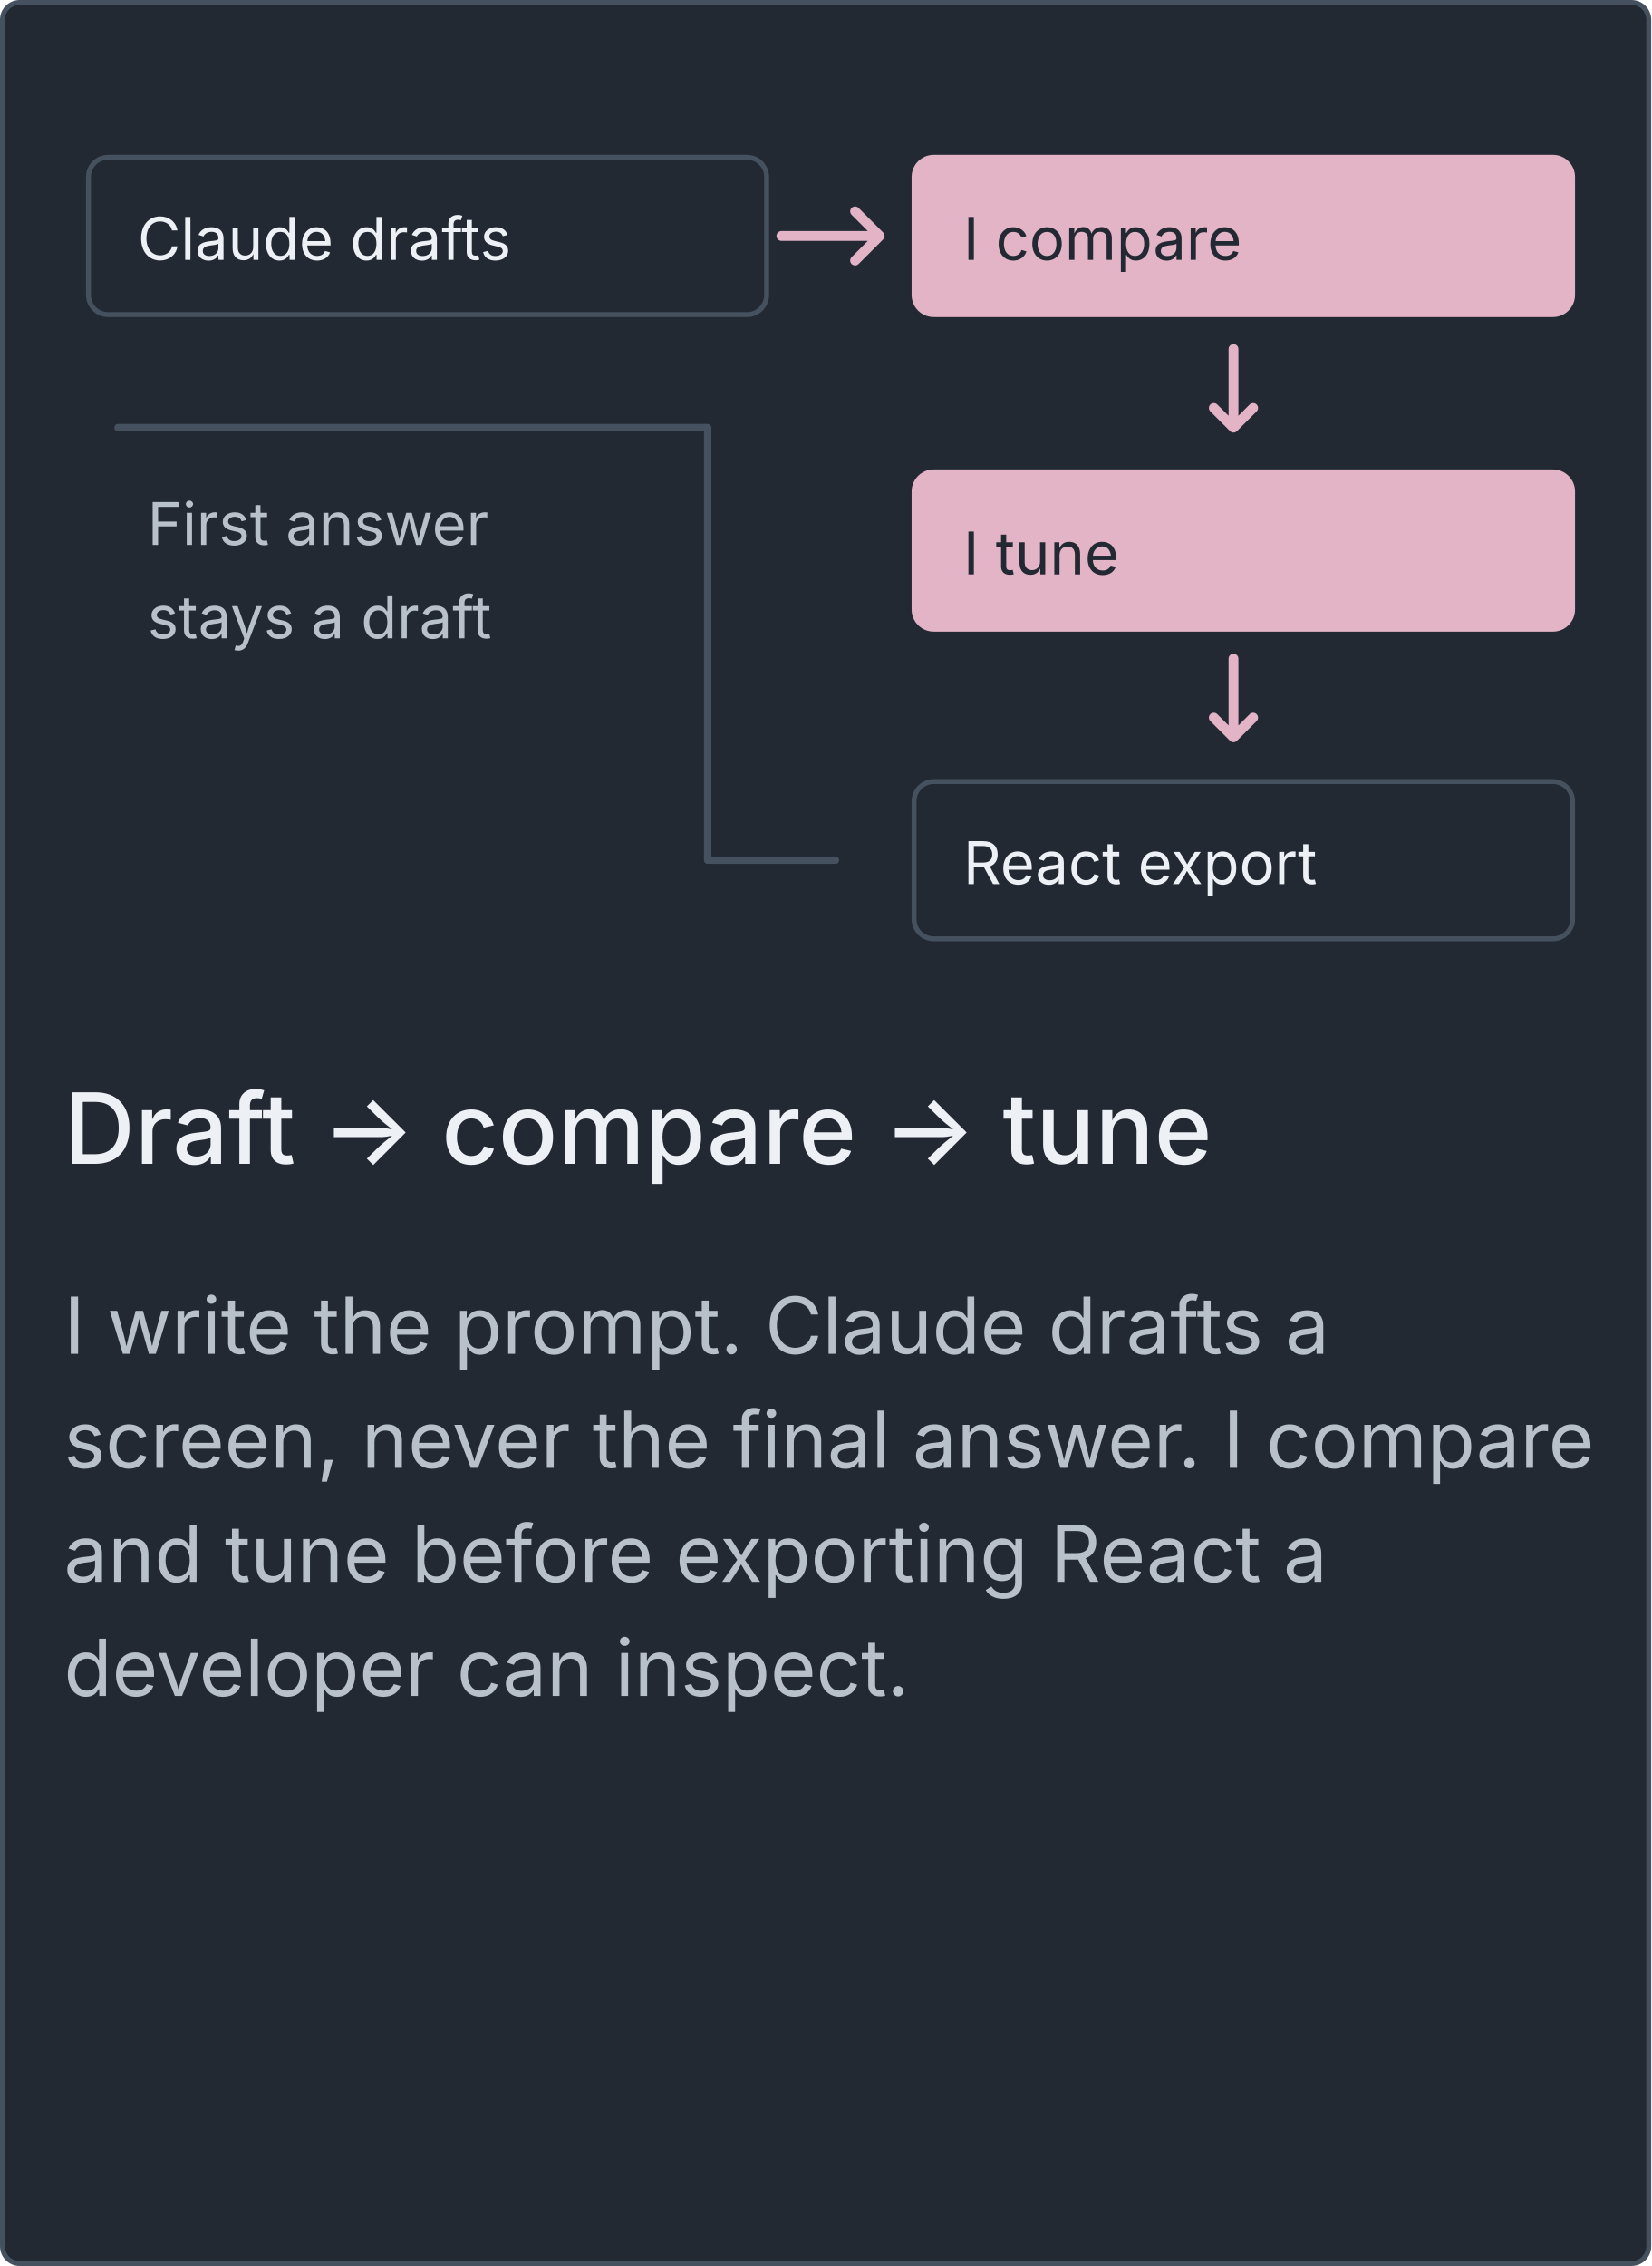
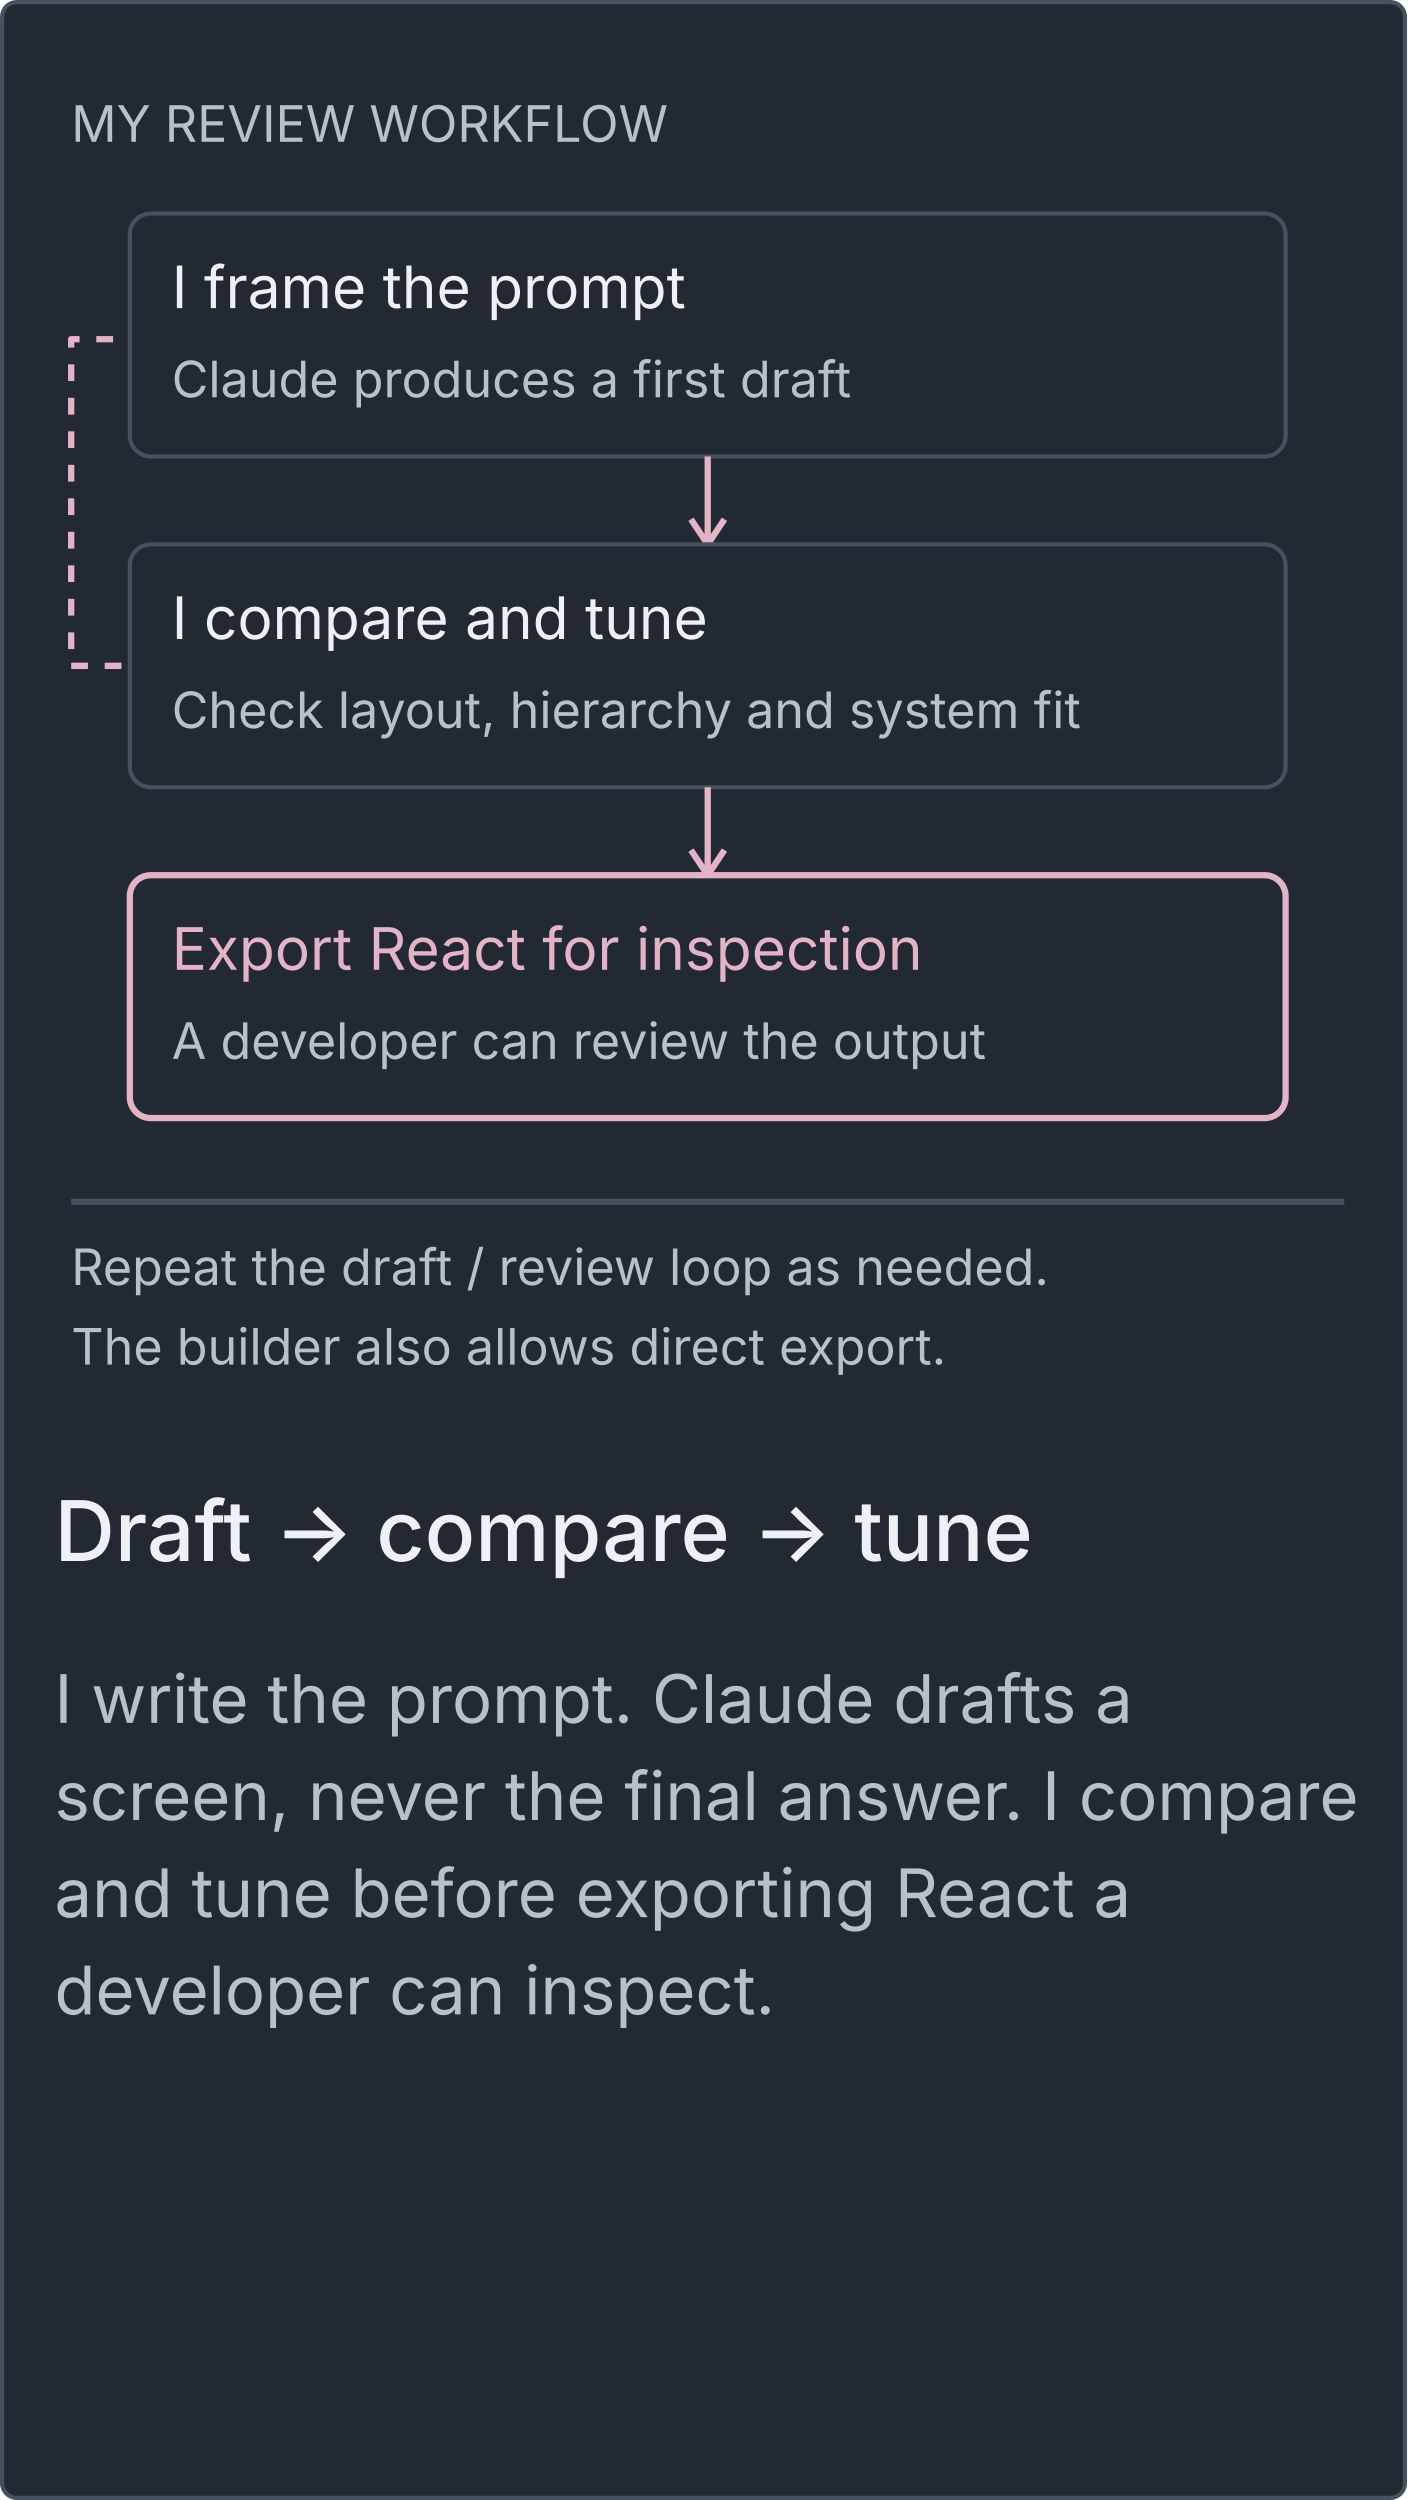
- <svg xmlns="http://www.w3.org/2000/svg" width="336" height="461" viewBox="0 0 336 461" fill="none">
-   <rect x="0.5" y="0.5" width="335" height="460" rx="3.5" fill="#222933" />
-   <rect x="0.5" y="0.5" width="335" height="460" rx="3.5" stroke="#46515F" />
-   <path d="M152 32H22C19.791 32 18 33.791 18 36V60C18 62.209 19.791 64 22 64H152C154.209 64 156 62.209 156 60V36C156 33.791 154.209 32 152 32Z" fill="#222933" stroke="#46515F" />
-   <text fill="#EDF0F4" style="white-space: pre" xml:space="preserve" font-family="Inter" font-size="12" letter-spacing="0em">
-     <tspan x="28" y="52.864">Claude drafts</tspan>
+ <svg xmlns="http://www.w3.org/2000/svg" width="336" height="597" viewBox="0 0 336 597" fill="none">
+   <rect x="0.5" y="0.5" width="335" height="596" rx="3.5" fill="#222933" />
+   <rect x="0.5" y="0.5" width="335" height="596" rx="3.5" stroke="#46515F" />
+   <text fill="#B8C0CA" style="white-space: pre" xml:space="preserve" font-family="Inter" font-size="12" letter-spacing="0em">
+     <tspan x="17" y="33.864">MY REVIEW WORKFLOW</tspan>
  </text>
-   <path d="M159 48H179M174 53L179 48L174 43" stroke="#E3B3C6" stroke-width="2" stroke-linecap="round" stroke-linejoin="round" />
-   <path d="M316 32H190C187.791 32 186 33.791 186 36V60C186 62.209 187.791 64 190 64H316C318.209 64 320 62.209 320 60V36C320 33.791 318.209 32 316 32Z" fill="#E3B3C6" stroke="#E3B3C6" />
-   <text fill="#222933" style="white-space: pre" xml:space="preserve" font-family="Inter" font-size="12" letter-spacing="0em">
-     <tspan x="196" y="52.864">I compare</tspan>
-   </text>
-   <path d="M251 71V87M255 83L251 87L247 83" stroke="#E3B3C6" stroke-width="2" stroke-linecap="round" stroke-linejoin="round" />
-   <path d="M316 96H190C187.791 96 186 97.791 186 100V124C186 126.209 187.791 128 190 128H316C318.209 128 320 126.209 320 124V100C320 97.791 318.209 96 316 96Z" fill="#E3B3C6" stroke="#E3B3C6" />
-   <text fill="#222933" style="white-space: pre" xml:space="preserve" font-family="Inter" font-size="12" letter-spacing="0em">
-     <tspan x="196" y="116.864">I tune</tspan>
-   </text>
-   <path d="M251 134V150M255 146L251 150L247 146" stroke="#E3B3C6" stroke-width="2" stroke-linecap="round" stroke-linejoin="round" />
-   <path d="M316 159H190C187.791 159 186 160.791 186 163V187C186 189.209 187.791 191 190 191H316C318.209 191 320 189.209 320 187V163C320 160.791 318.209 159 316 159Z" fill="#222933" stroke="#46515F" />
-   <text fill="#EDF0F4" style="white-space: pre" xml:space="preserve" font-family="Inter" font-size="12" letter-spacing="0em">
-     <tspan x="196" y="179.864">React export</tspan>
-   </text>
-   <path d="M24 87H144V175H170" stroke="#46515F" stroke-width="1.5" stroke-linecap="round" stroke-linejoin="round" />
-   <text fill="#B8C0CA" style="white-space: pre" xml:space="preserve" font-family="Inter" font-size="12" letter-spacing="0em">
-     <tspan x="30" y="110.864">First answer</tspan>
+   <path d="M302 51H36C33.239 51 31 53.239 31 56V104C31 106.761 33.239 109 36 109H302C304.761 109 307 106.761 307 104V56C307 53.239 304.761 51 302 51Z" fill="#222933" stroke="#46515F" />
+   <text fill="#EDF0F4" style="white-space: pre" xml:space="preserve" font-family="Inter" font-size="14" letter-spacing="0em">
+     <tspan x="41" y="73.591">I frame the prompt</tspan>
  </text>
  <text fill="#B8C0CA" style="white-space: pre" xml:space="preserve" font-family="Inter" font-size="12" letter-spacing="0em">
-     <tspan x="30" y="129.864">stays a draft</tspan>
+     <tspan x="41" y="94.864">Claude produces a first draft</tspan>
  </text>
+   <path d="M169 109V130M173 124L169 130L165 124" stroke="#E3B3C6" stroke-width="1.5" stroke-linejoin="round" />
+   <path d="M302 130H36C33.239 130 31 132.239 31 135V183C31 185.761 33.239 188 36 188H302C304.761 188 307 185.761 307 183V135C307 132.239 304.761 130 302 130Z" fill="#222933" stroke="#46515F" />
+   <text fill="#EDF0F4" style="white-space: pre" xml:space="preserve" font-family="Inter" font-size="14" letter-spacing="0em">
+     <tspan x="41" y="152.591">I compare and tune</tspan>
+   </text>
+   <text fill="#B8C0CA" style="white-space: pre" xml:space="preserve" font-family="Inter" font-size="12" letter-spacing="0em">
+     <tspan x="41" y="173.864">Check layout, hierarchy and system fit</tspan>
+   </text>
+   <path d="M169 188V209M173 203L169 209L165 203" stroke="#E3B3C6" stroke-width="1.5" stroke-linejoin="round" />
+   <path d="M302 209H36C33.239 209 31 211.239 31 214V262C31 264.761 33.239 267 36 267H302C304.761 267 307 264.761 307 262V214C307 211.239 304.761 209 302 209Z" fill="#222933" stroke="#E3B3C6" stroke-width="1.5" />
+   <text fill="#E3B3C6" style="white-space: pre" xml:space="preserve" font-family="Inter" font-size="14" letter-spacing="0em">
+     <tspan x="41" y="231.591">Export React for inspection</tspan>
+   </text>
+   <text fill="#B8C0CA" style="white-space: pre" xml:space="preserve" font-family="Inter" font-size="12" letter-spacing="0em">
+     <tspan x="41" y="252.864">A developer can review the output</tspan>
+   </text>
+   <path d="M17 287H321" stroke="#46515F" stroke-width="1.5" stroke-linejoin="round" />
+   <text fill="#B8C0CA" style="white-space: pre" xml:space="preserve" font-family="Inter" font-size="12" letter-spacing="0em">
+     <tspan x="17" y="306.864">Repeat the draft / review loop as needed.</tspan>
+   </text>
+   <text fill="#B8C0CA" style="white-space: pre" xml:space="preserve" font-family="Inter" font-size="12" letter-spacing="0em">
+     <tspan x="17" y="325.864">The builder also allows direct export.</tspan>
+   </text>
+   <path d="M29 159H17V81H29" stroke="#E3B3C6" stroke-width="1.5" stroke-linejoin="round" stroke-dasharray="4 4" />
  <text fill="#EDF0F4" style="white-space: pre" xml:space="preserve" font-family="Inter" font-size="20" font-weight="500" letter-spacing="0em">
-     <tspan x="13" y="236.773">Draft → compare → tune</tspan>
+     <tspan x="13" y="372.773">Draft → compare → tune</tspan>
  </text>
  <text fill="#B8C0CA" style="white-space: pre" xml:space="preserve" font-family="Inter" font-size="16" letter-spacing="0em">
-     <tspan x="13" y="275.418">I write the prompt. Claude drafts a </tspan>
-     <tspan x="13" y="298.618">screen, never the final answer. I compare </tspan>
-     <tspan x="13" y="321.818">and tune before exporting React a </tspan>
-     <tspan x="13" y="345.018">developer can inspect.</tspan>
+     <tspan x="13" y="411.418">I write the prompt. Claude drafts a </tspan>
+     <tspan x="13" y="434.618">screen, never the final answer. I compare </tspan>
+     <tspan x="13" y="457.818">and tune before exporting React a </tspan>
+     <tspan x="13" y="481.018">developer can inspect.</tspan>
  </text>
</svg>
